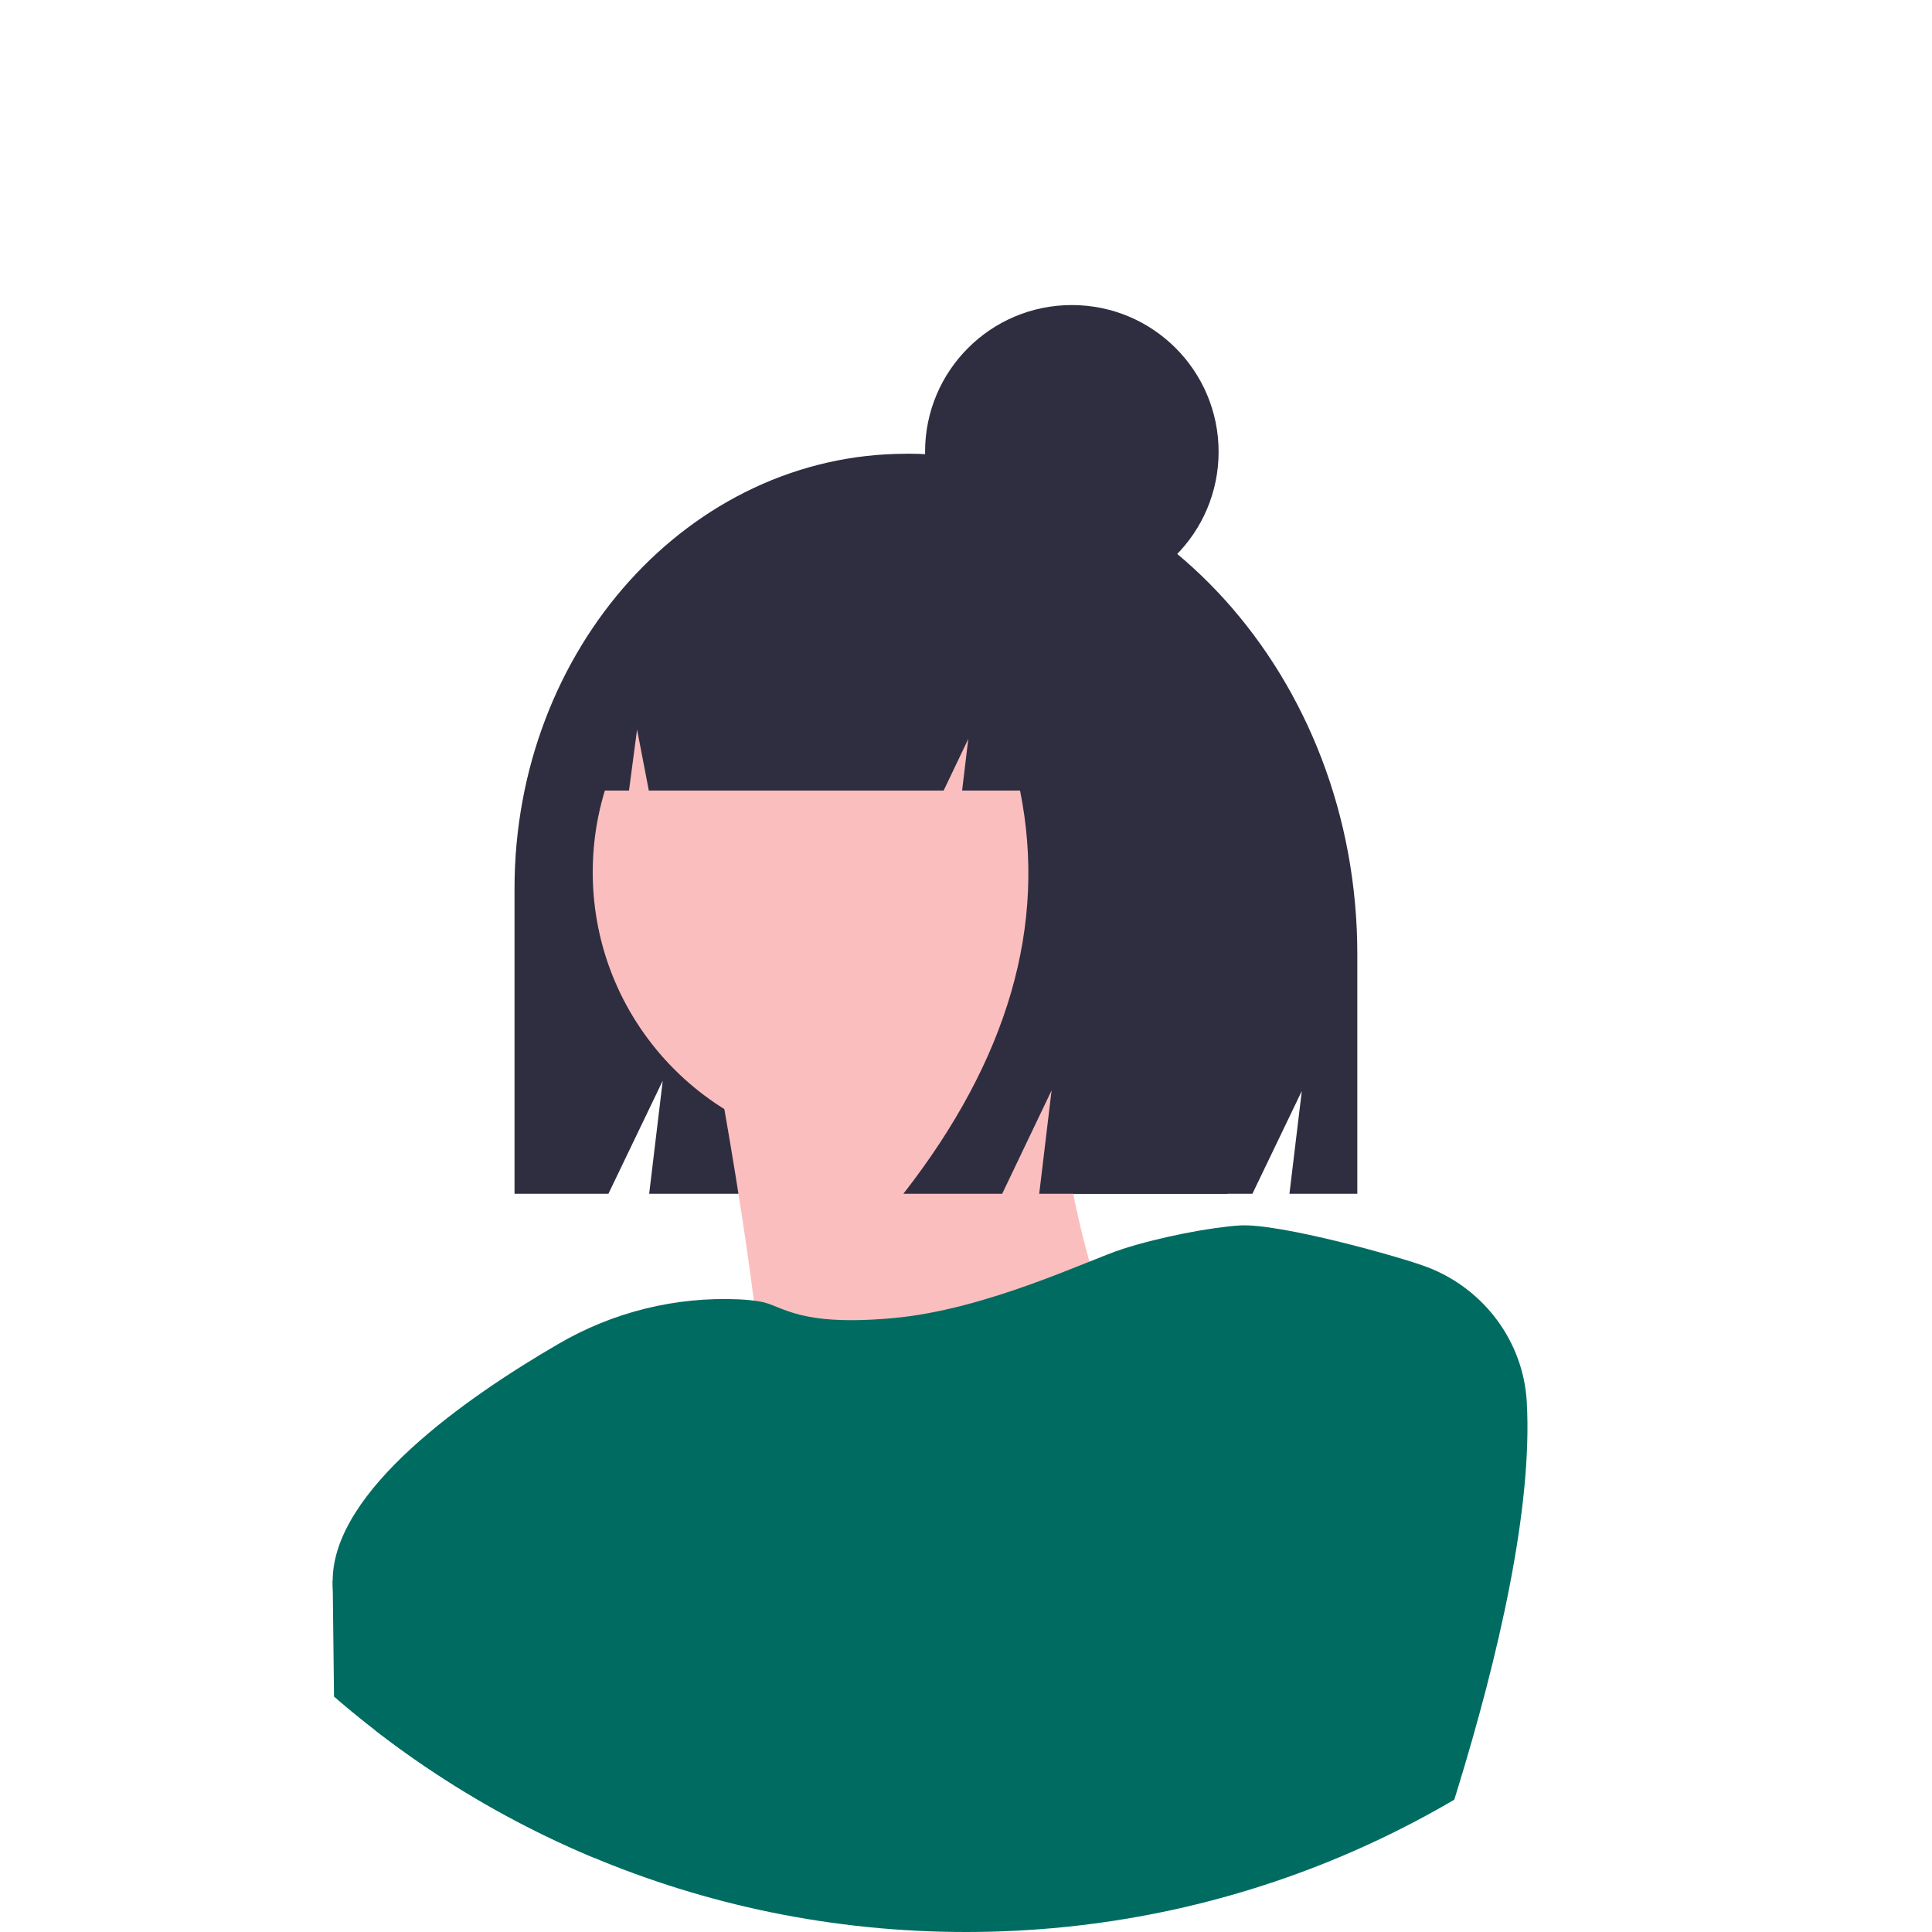
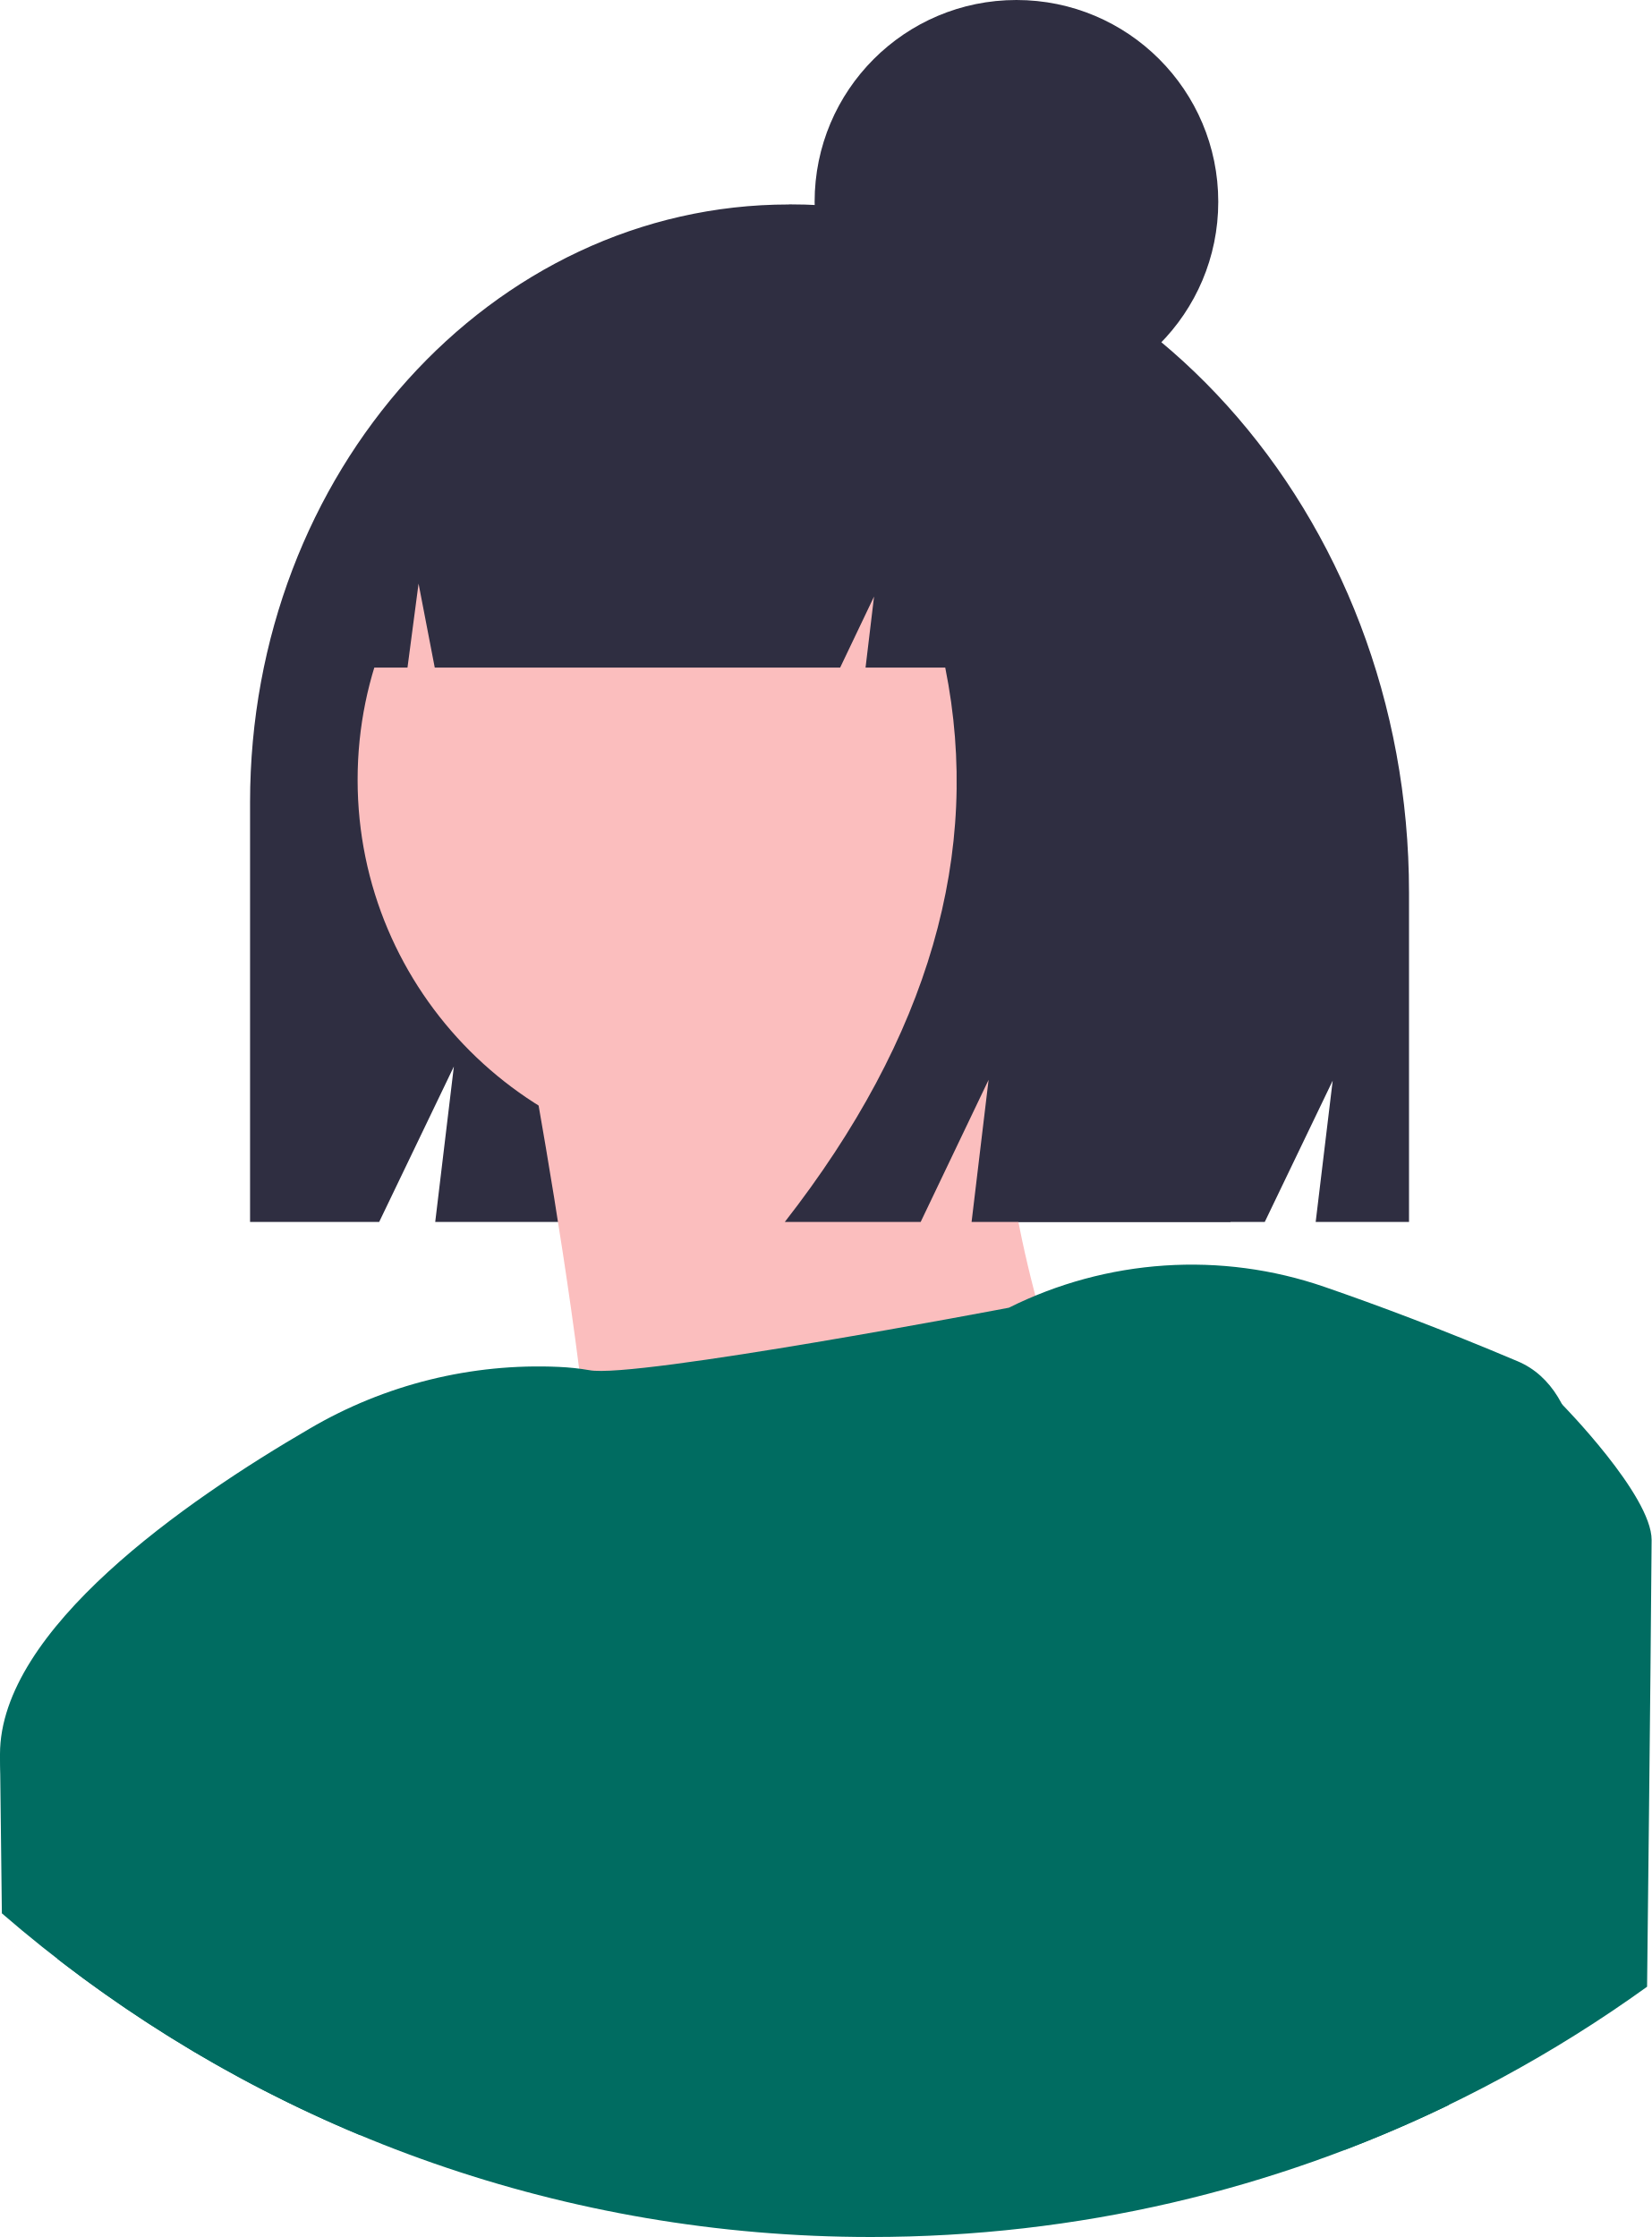
- <svg xmlns="http://www.w3.org/2000/svg" id="_レイヤー_2" data-name="レイヤー 2" viewBox="0 0 228 228">
+ <svg xmlns="http://www.w3.org/2000/svg" id="_レイヤー_2" data-name="レイヤー 2" viewBox="0 0 141.75 192">
  <defs>
    <style>
      .cls-1 {
-         clip-path: url(#clippath);
+         fill: #2f2e41;
+       }
+ 
+       .cls-1, .cls-2, .cls-3 {
+         stroke-width: 0px;
      }

      .cls-2 {
-         fill: none;
-       }
- 
-       .cls-2, .cls-3, .cls-4, .cls-5 {
-         stroke-width: 0px;
+         fill: #fbbebe;
      }

      .cls-3 {
-         fill: #2f2e41;
-       }
- 
-       .cls-4 {
-         fill: #fbbebe;
-       }
- 
-       .cls-5 {
        fill: #006c61;
      }
    </style>
-     <clipPath id="clippath">
-       <circle class="cls-2" cx="114" cy="114" r="114" />
-     </clipPath>
  </defs>
  <g id="_レイヤー_1-2" data-name="レイヤー 1">
-     <g class="cls-1">
-       <path class="cls-3" d="m106.96,53.55c-25.54,0-46.24,22.98-46.24,51.32v36.01h11.08l6.41-13.34-1.6,13.34h71.19l5.83-12.13-1.46,12.13h8.01v-28.28c0-32.62-23.82-59.06-53.21-59.06Z" />
-       <path class="cls-5" d="m45.39,179.66l-6.13,6.9,1.53,132.55-13.79,62.83,30.65,3.07,15.32-126.42-4.6-64.36-22.99-14.56Z" />
-       <path class="cls-4" d="m102.87,135.85c18.18,0,32.92-14.74,32.92-32.92s-14.74-32.92-32.92-32.92-32.92,14.74-32.92,32.92,14.74,32.92,32.92,32.92Z" />
-       <path class="cls-4" d="m83.99,122.68s9.66,50.04,5.27,55.31c-4.39,5.27,46.53-9.66,46.53-9.66,0,0-16.68-34.24-7.9-53.55l-43.89,7.9Z" />
-       <path class="cls-5" d="m132.45,147.41c-3.99,1.27-16.02,7.16-27.13,8.15s-12.87-1.42-15.49-1.94c-.86-.15-1.74-.24-2.61-.28-7.49-.34-14.92,1.5-21.39,5.3-10.67,6.2-26.57,17.23-26.57,27.92s9.85,27.68,15.96,36.89c2.95,4.45,3.8,9.96,2.35,15.09-5.08,17.91-16.44,58.94-15.24,63.71,1.53,6.13-11.49,26.82-3.06,33.71,8.43,6.9,88.88,0,103.44,6.9,12.89,6.11,14.51-70.73,14.71-88.37.03-2.34.5-4.65,1.39-6.81,5.11-12.35,22.78-57.07,21.37-82.23-.4-7.12-5.03-13.32-11.68-15.89-3.12-1.21-17.56-5.24-22.21-4.94-3.49.23-9.36,1.35-13.83,2.78Z" />
-       <path class="cls-3" d="m120.1,67.69c-2.22-2.99-5.11-5.42-8.43-7.12-3.32-1.69-6.98-2.6-10.71-2.65h-.91c-17.5,0-31.69,15.84-31.69,35.38h5.87s.95-7.21.95-7.21l1.39,7.21h34.79l2.91-6.1-.73,6.1h6.84c3.19,15.86-1.4,31.72-13.77,47.58h11.66l5.83-12.2-1.46,12.2h22.22l4.37-28.06c0-21.01-12.21-38.83-29.14-45.13Z" />
-       <path class="cls-3" d="m126.49,70.64c9.57,0,17.32-7.75,17.32-17.32s-7.75-17.32-17.32-17.32-17.32,7.75-17.32,17.32,7.75,17.32,17.32,17.32Z" />
-     </g>
+     <path class="cls-1" d="m67.7,17.55c-25.54,0-46.24,22.98-46.24,51.32v36.01h11.08l6.41-13.34-1.6,13.34h71.19l5.83-12.13-1.46,12.13h8.01v-28.28c0-32.62-23.82-59.06-53.21-59.06Z" />
+     <path class="cls-3" d="m29.12,158.22l-22.99-14.56-6.13,6.9.16,13.66c9.1,7.88,19.47,14.34,30.75,19.04l-1.79-25.04Z" />
+     <path class="cls-2" d="m63.61,99.85c18.18,0,32.92-14.74,32.92-32.92s-14.74-32.92-32.92-32.92-32.92,14.74-32.92,32.92,14.74,32.92,32.92,32.92Z" />
+     <path class="cls-2" d="m44.73,86.68s9.66,50.04,5.27,55.31c-4.39,5.27,46.53-9.66,46.53-9.66,0,0-16.68-34.24-7.9-53.55l-43.89,7.9Z" />
+     <path class="cls-3" d="m130.25,116.84c-6.45-2.73-12.01-4.81-16.59-6.39-4.41-1.52-9.07-2.14-13.72-1.83s-9.19,1.54-13.36,3.62c0,0-32.18,6.13-36.01,5.36-.86-.15-1.74-.24-2.61-.28-7.49-.34-14.92,1.5-21.39,5.3C15.9,128.83,0,139.86,0,150.56c0,5.12,2.1,11.4,4.95,17.58,19.29,14.95,43.5,23.86,69.79,23.86,17.77,0,34.59-4.07,49.58-11.32,9.08-26.29,17.57-58.91,5.93-63.84Z" />
+     <path class="cls-3" d="m116.46,117.61l-1.05,66.91c9.29-3.55,18-8.28,25.94-14,.25-21.53.39-37.2.39-38.35,0-3.83-7.7-11.65-7.7-11.65l-17.58-2.91Z" />
+     <path class="cls-1" d="m80.84,31.69c-2.22-2.99-5.11-5.42-8.43-7.12-3.32-1.69-6.98-2.6-10.71-2.65h-.91c-17.5,0-31.69,15.84-31.69,35.38h5.87s.95-7.21.95-7.21l1.39,7.21h34.79l2.91-6.1-.73,6.1h6.84c3.19,15.86-1.4,31.72-13.77,47.58h11.66l5.83-12.2-1.46,12.2h22.22l4.37-28.06c0-21.01-12.21-38.83-29.14-45.13Z" />
+     <path class="cls-1" d="m87.23,34.64c9.57,0,17.32-7.75,17.32-17.32S96.8,0,87.23,0s-17.32,7.75-17.32,17.32,7.75,17.32,17.32,17.32Z" />
  </g>
</svg>
